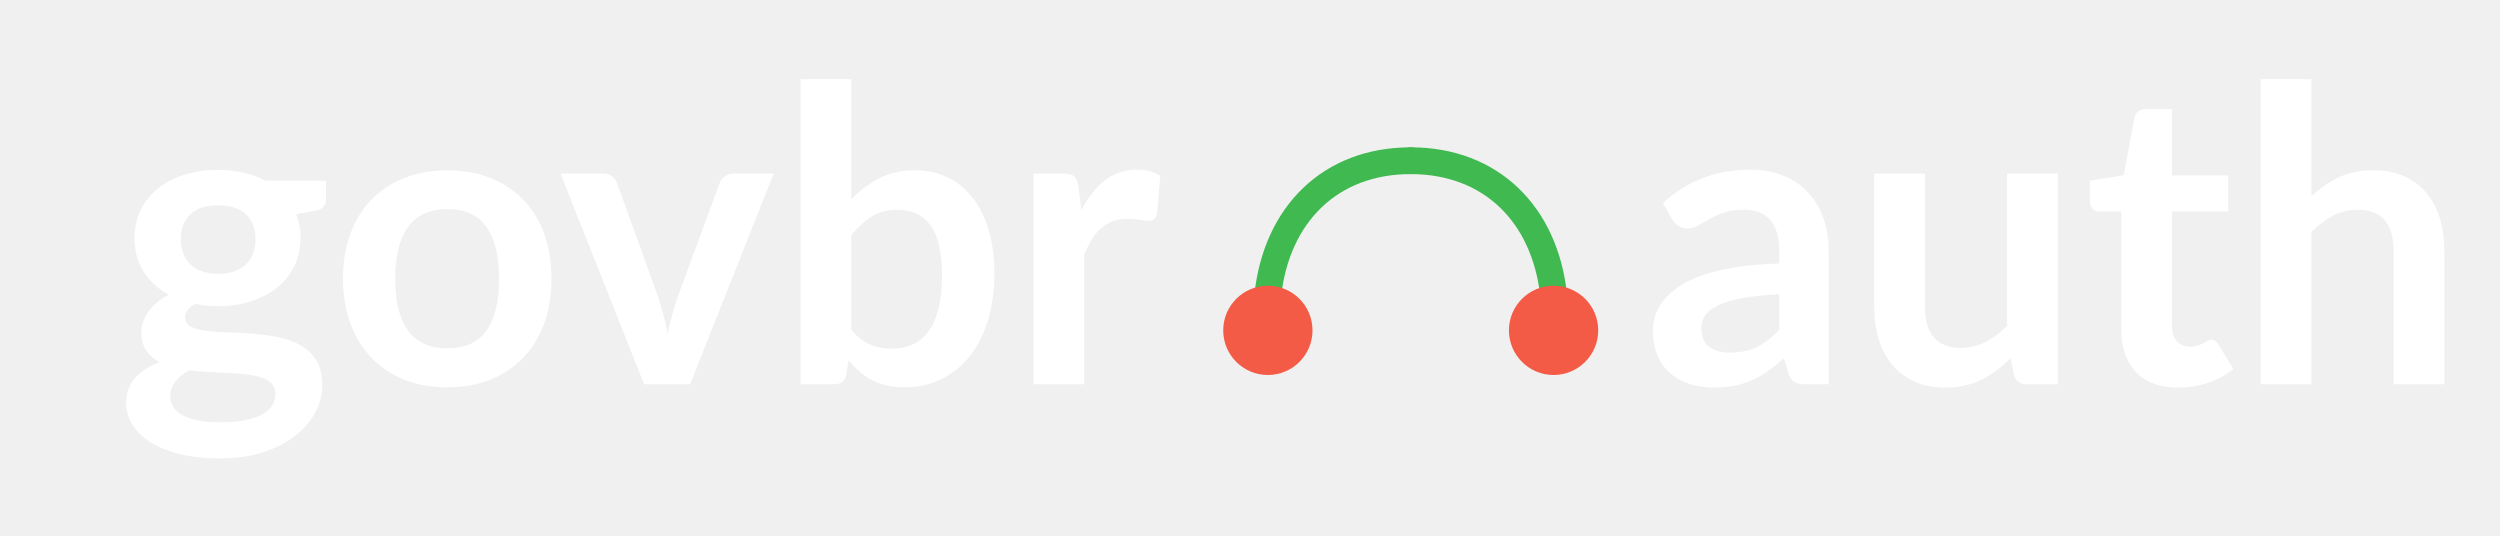
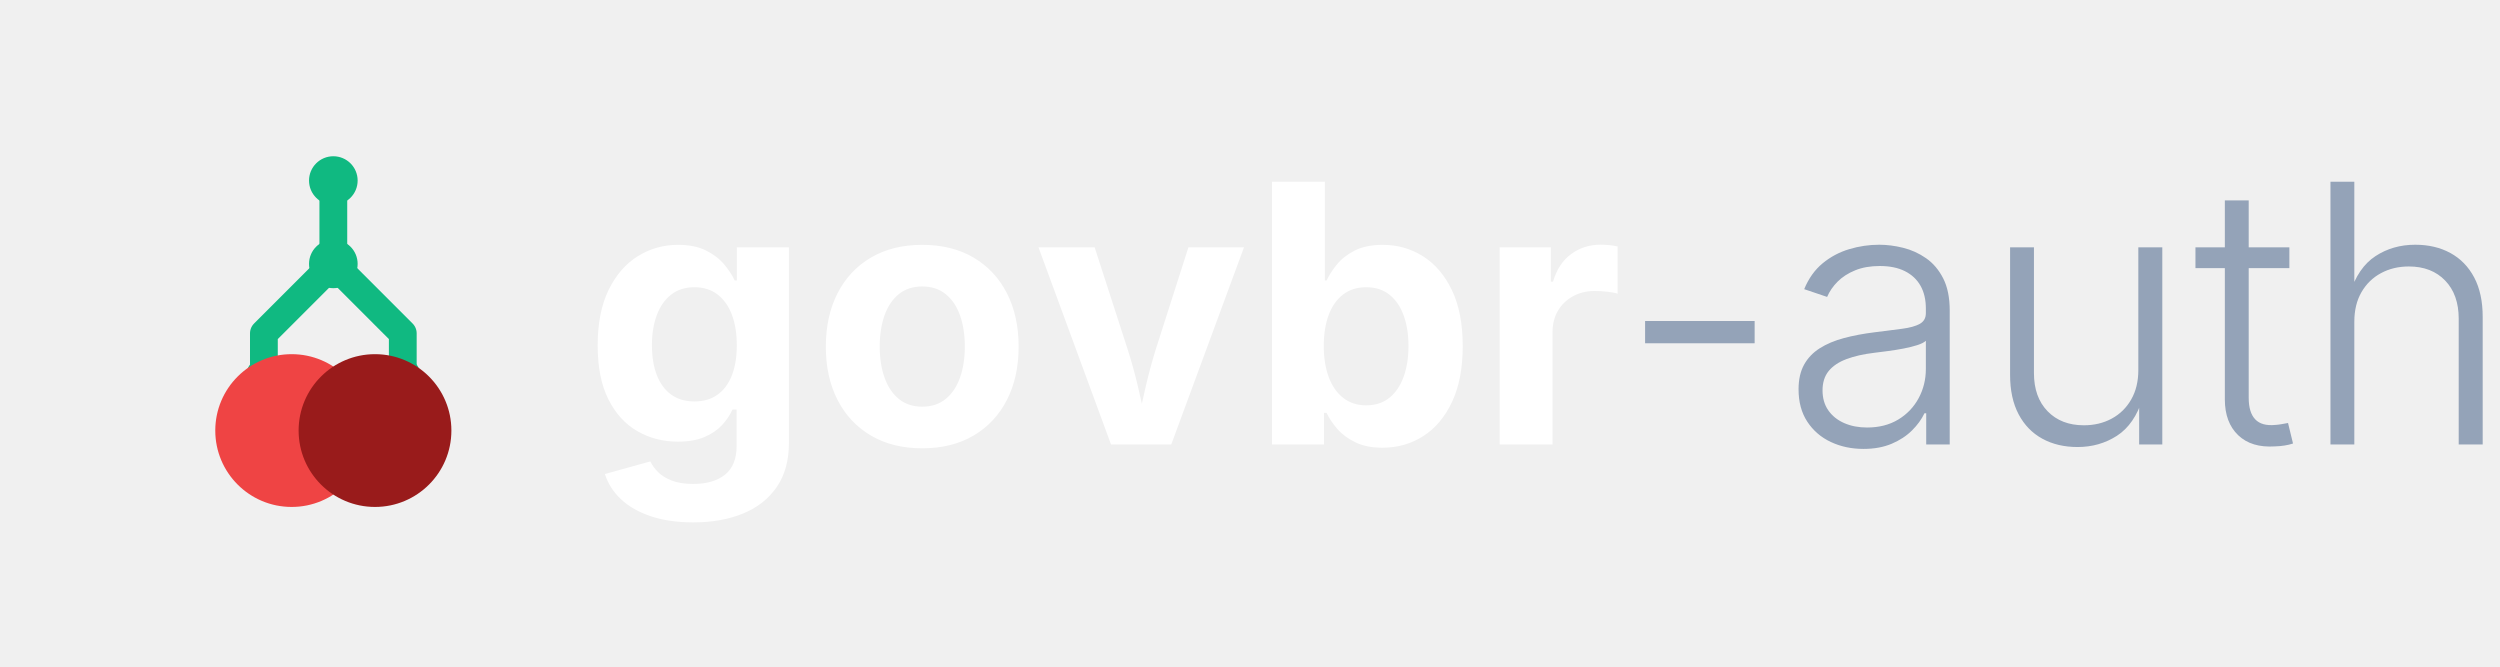
- <svg xmlns="http://www.w3.org/2000/svg" viewBox="0 6 280 60" role="img" aria-labelledby="title desc">
-   <g fill="#ffffff" transform="translate(13 12)">
-     <path d="M11.431 24.664 C12.136 24.664 12.75 24.568 13.271 24.377 C13.792 24.185 14.226 23.92 14.571 23.583 C14.916 23.246 15.176 22.839 15.353 22.364 C15.529 21.889 15.617 21.367 15.617 20.8 C15.617 19.635 15.268 18.711 14.571 18.029 C13.873 17.346 12.826 17.005 11.431 17.005 C10.036 17.005 8.989 17.346 8.291 18.029 C7.594 18.711 7.245 19.635 7.245 20.8 C7.245 21.352 7.333 21.866 7.509 22.341 C7.686 22.816 7.946 23.227 8.291 23.572 C8.636 23.917 9.073 24.185 9.602 24.377 C10.132 24.568 10.741 24.664 11.431 24.664 Z M17.848 38.096 C17.848 37.636 17.71 37.26 17.434 36.969 C17.158 36.678 16.782 36.452 16.307 36.291 C15.832 36.13 15.276 36.011 14.64 35.934 C14.003 35.857 13.329 35.8 12.616 35.762 C11.903 35.723 11.167 35.689 10.408 35.658 C9.648 35.627 8.909 35.566 8.188 35.474 C7.559 35.827 7.049 36.241 6.658 36.716 C6.267 37.191 6.072 37.743 6.072 38.372 C6.072 38.786 6.175 39.173 6.382 39.534 C6.589 39.894 6.919 40.204 7.371 40.465 C7.824 40.726 8.41 40.929 9.131 41.075 C9.852 41.22 10.733 41.293 11.776 41.293 C12.834 41.293 13.746 41.213 14.513 41.052 C15.28 40.891 15.912 40.668 16.411 40.385 C16.909 40.101 17.273 39.764 17.503 39.373 C17.733 38.982 17.848 38.556 17.848 38.096 Z M23.506 14.245 L23.506 16.361 C23.506 17.036 23.1 17.45 22.287 17.603 L20.171 17.994 C20.493 18.807 20.654 19.696 20.654 20.662 C20.654 21.827 20.42 22.882 19.953 23.825 C19.485 24.768 18.837 25.569 18.009 26.228 C17.181 26.887 16.204 27.397 15.077 27.758 C13.95 28.118 12.734 28.298 11.431 28.298 C10.971 28.298 10.526 28.275 10.097 28.229 C9.668 28.183 9.246 28.122 8.832 28.045 C8.096 28.49 7.728 28.988 7.728 29.54 C7.728 30.015 7.946 30.364 8.383 30.587 C8.82 30.809 9.399 30.966 10.12 31.058 C10.841 31.15 11.661 31.208 12.581 31.231 C13.501 31.254 14.444 31.303 15.41 31.38 C16.376 31.457 17.319 31.591 18.239 31.783 C19.159 31.974 19.979 32.277 20.7 32.691 C21.421 33.105 22 33.669 22.437 34.382 C22.874 35.095 23.092 36.011 23.092 37.13 C23.092 38.173 22.835 39.185 22.322 40.166 C21.808 41.147 21.064 42.021 20.091 42.788 C19.117 43.555 17.921 44.172 16.503 44.64 C15.084 45.107 13.47 45.341 11.661 45.341 C9.882 45.341 8.334 45.169 7.015 44.824 C5.696 44.479 4.6 44.019 3.726 43.444 C2.852 42.869 2.2 42.205 1.771 41.454 C1.342 40.703 1.127 39.921 1.127 39.108 C1.127 38.004 1.461 37.08 2.128 36.337 C2.795 35.593 3.711 34.999 4.876 34.554 C4.247 34.232 3.749 33.803 3.381 33.266 C3.013 32.729 2.829 32.024 2.829 31.15 C2.829 30.797 2.894 30.433 3.025 30.058 C3.155 29.682 3.347 29.31 3.6 28.942 C3.852 28.574 4.171 28.225 4.554 27.896 C4.937 27.566 5.39 27.271 5.911 27.01 C4.715 26.366 3.776 25.507 3.094 24.434 C2.411 23.361 2.07 22.103 2.07 20.662 C2.07 19.497 2.304 18.443 2.772 17.5 C3.239 16.557 3.891 15.752 4.727 15.085 C5.562 14.418 6.551 13.908 7.693 13.555 C8.836 13.202 10.082 13.026 11.431 13.026 C12.443 13.026 13.394 13.13 14.283 13.337 C15.172 13.544 15.985 13.846 16.721 14.245 Z M37.124 13.072 C38.872 13.072 40.463 13.356 41.896 13.923 C43.33 14.49 44.557 15.295 45.576 16.338 C46.596 17.381 47.382 18.653 47.934 20.156 C48.486 21.659 48.762 23.338 48.762 25.193 C48.762 27.064 48.486 28.75 47.934 30.253 C47.382 31.756 46.596 33.036 45.576 34.094 C44.557 35.152 43.33 35.965 41.896 36.532 C40.463 37.099 38.872 37.383 37.124 37.383 C35.361 37.383 33.758 37.099 32.317 36.532 C30.876 35.965 29.645 35.152 28.625 34.094 C27.606 33.036 26.816 31.756 26.256 30.253 C25.697 28.75 25.417 27.064 25.417 25.193 C25.417 23.338 25.697 21.659 26.256 20.156 C26.816 18.653 27.606 17.381 28.625 16.338 C29.645 15.295 30.876 14.49 32.317 13.923 C33.758 13.356 35.361 13.072 37.124 13.072 Z M37.124 33.013 C39.087 33.013 40.539 32.354 41.482 31.035 C42.425 29.716 42.897 27.784 42.897 25.239 C42.897 22.694 42.425 20.754 41.482 19.42 C40.539 18.086 39.087 17.419 37.124 17.419 C35.131 17.419 33.655 18.09 32.696 19.432 C31.738 20.773 31.259 22.709 31.259 25.239 C31.259 27.769 31.738 29.697 32.696 31.024 C33.655 32.35 35.131 33.013 37.124 33.013 Z M73.652 13.44 L64.291 37.038 L59.139 37.038 L49.778 13.44 L54.47 13.44 C54.9 13.44 55.256 13.54 55.54 13.739 C55.823 13.938 56.011 14.191 56.103 14.498 L60.657 27.102 C60.903 27.838 61.117 28.559 61.301 29.264 C61.485 29.969 61.646 30.675 61.784 31.38 C61.938 30.675 62.106 29.969 62.29 29.264 C62.474 28.559 62.697 27.838 62.957 27.102 L67.603 14.498 C67.711 14.191 67.902 13.938 68.178 13.739 C68.454 13.54 68.784 13.44 69.167 13.44 Z M82.339 30.92 C82.983 31.702 83.684 32.254 84.443 32.576 C85.202 32.898 86.003 33.059 86.847 33.059 C87.721 33.059 88.506 32.902 89.204 32.588 C89.902 32.273 90.496 31.783 90.987 31.116 C91.477 30.449 91.853 29.598 92.114 28.563 C92.374 27.528 92.505 26.289 92.505 24.848 C92.505 22.257 92.075 20.382 91.217 19.225 C90.358 18.067 89.124 17.488 87.514 17.488 C86.425 17.488 85.474 17.737 84.662 18.236 C83.849 18.734 83.075 19.435 82.339 20.34 Z M82.339 16.338 C83.289 15.341 84.343 14.548 85.501 13.958 C86.659 13.367 87.981 13.072 89.469 13.072 C90.833 13.072 92.064 13.34 93.16 13.877 C94.256 14.414 95.192 15.184 95.966 16.189 C96.74 17.193 97.335 18.408 97.749 19.834 C98.163 21.26 98.37 22.862 98.37 24.641 C98.37 26.558 98.132 28.298 97.657 29.862 C97.181 31.426 96.503 32.764 95.621 33.876 C94.739 34.987 93.678 35.85 92.436 36.463 C91.194 37.076 89.814 37.383 88.296 37.383 C87.56 37.383 86.893 37.31 86.295 37.165 C85.697 37.019 85.145 36.816 84.639 36.555 C84.133 36.294 83.669 35.976 83.247 35.601 C82.825 35.225 82.423 34.807 82.04 34.347 L81.787 35.934 C81.695 36.333 81.537 36.616 81.315 36.785 C81.093 36.954 80.79 37.038 80.407 37.038 L76.658 37.038 L76.658 2.86 L82.339 2.86 Z M108.116 17.534 C108.852 16.123 109.726 15.016 110.738 14.211 C111.75 13.406 112.946 13.003 114.326 13.003 C115.415 13.003 116.289 13.241 116.948 13.716 L116.58 17.971 C116.504 18.247 116.392 18.443 116.247 18.558 C116.101 18.673 115.906 18.73 115.66 18.73 C115.43 18.73 115.089 18.692 114.637 18.615 C114.184 18.538 113.744 18.5 113.314 18.5 C112.686 18.5 112.126 18.592 111.635 18.776 C111.145 18.96 110.704 19.225 110.313 19.57 C109.922 19.915 109.577 20.332 109.278 20.823 C108.979 21.314 108.699 21.873 108.438 22.502 L108.438 37.038 L102.757 37.038 L102.757 13.44 L106.092 13.44 C106.675 13.44 107.081 13.544 107.311 13.751 C107.541 13.958 107.695 14.329 107.771 14.866 Z" />
+ <svg xmlns="http://www.w3.org/2000/svg" viewBox="0 0 360 96" role="img" aria-labelledby="title desc">
+   <g transform="translate(16 16)">
+     <g fill="none" stroke="#10b981" stroke-width="4" stroke-linejoin="round">
+       <path d="M 32 10 V 22 L 22 32 V 38" />
+       <path d="M 32 22 L 42 32 V 38" />
+     </g>
+     <g fill="#10b981">
+       <circle cx="32" cy="10" r="3.5" />
+       <circle cx="32" cy="22" r="3.5" />
+       <circle cx="22" cy="38" r="2.5" />
+       <circle cx="42" cy="38" r="2.5" />
+     </g>
+     <circle cx="26" cy="46" r="11" fill="#ef4444" />
+     <circle cx="38" cy="46" r="11" fill="#991b1b" />
  </g>
-   <g fill="none" stroke="#3fb950" stroke-width="3" stroke-linecap="round">
-     <path d="M142 39C143 30 149 24 158 24" />
-     <path d="M174 39C173 30 167 24 158 24" />
-   </g>
-   <g fill="#f45b46">
-     <circle cx="142" cy="43" r="5" />
-     <circle cx="174" cy="43" r="5" />
-   </g>
-   <g fill="#ffffff" transform="translate(184 12)">
-     <path d="M15.272 26.964 C13.631 27.041 12.251 27.183 11.132 27.39 C10.013 27.597 9.116 27.861 8.441 28.183 C7.766 28.505 7.283 28.881 6.992 29.31 C6.701 29.739 6.555 30.207 6.555 30.713 C6.555 31.71 6.85 32.423 7.44 32.852 C8.031 33.281 8.801 33.496 9.752 33.496 C10.917 33.496 11.926 33.285 12.777 32.864 C13.628 32.442 14.459 31.802 15.272 30.943 Z M2.254 16.729 C4.968 14.245 8.234 13.003 12.052 13.003 C13.432 13.003 14.666 13.229 15.755 13.682 C16.844 14.134 17.764 14.763 18.515 15.568 C19.266 16.373 19.838 17.335 20.229 18.454 C20.62 19.573 20.815 20.8 20.815 22.134 L20.815 37.038 L18.239 37.038 C17.702 37.038 17.288 36.958 16.997 36.797 C16.706 36.636 16.476 36.31 16.307 35.819 L15.801 34.117 C15.203 34.654 14.62 35.125 14.053 35.532 C13.486 35.938 12.895 36.279 12.282 36.555 C11.669 36.831 11.013 37.042 10.316 37.188 C9.618 37.333 8.847 37.406 8.004 37.406 C7.007 37.406 6.087 37.272 5.244 37.004 C4.401 36.735 3.672 36.333 3.059 35.796 C2.446 35.259 1.97 34.592 1.633 33.795 C1.296 32.998 1.127 32.07 1.127 31.012 C1.127 30.414 1.227 29.82 1.426 29.23 C1.625 28.639 1.951 28.076 2.404 27.539 C2.856 27.002 3.442 26.496 4.163 26.021 C4.884 25.546 5.769 25.132 6.819 24.779 C7.87 24.426 9.093 24.139 10.488 23.917 C11.883 23.694 13.478 23.56 15.272 23.514 L15.272 22.134 C15.272 20.555 14.935 19.386 14.26 18.627 C13.585 17.868 12.612 17.488 11.339 17.488 C10.419 17.488 9.656 17.595 9.05 17.81 C8.445 18.025 7.912 18.266 7.452 18.535 C6.992 18.803 6.574 19.044 6.198 19.259 C5.823 19.474 5.405 19.581 4.945 19.581 C4.546 19.581 4.209 19.478 3.933 19.271 C3.657 19.064 3.435 18.822 3.266 18.546 Z M46.475 13.44 L46.475 37.038 L43.002 37.038 C42.251 37.038 41.775 36.693 41.576 36.003 L41.185 34.117 C40.219 35.098 39.153 35.892 37.988 36.498 C36.823 37.103 35.45 37.406 33.871 37.406 C32.583 37.406 31.444 37.188 30.455 36.751 C29.466 36.314 28.635 35.696 27.96 34.899 C27.285 34.102 26.775 33.155 26.43 32.059 C26.085 30.962 25.913 29.755 25.913 28.436 L25.913 13.44 L31.594 13.44 L31.594 28.436 C31.594 29.877 31.927 30.993 32.594 31.783 C33.261 32.572 34.262 32.967 35.596 32.967 C36.577 32.967 37.497 32.749 38.356 32.312 C39.215 31.875 40.027 31.273 40.794 30.506 L40.794 13.44 Z M59.951 37.406 C57.897 37.406 56.321 36.827 55.225 35.67 C54.128 34.512 53.58 32.913 53.58 30.874 L53.58 17.695 L51.165 17.695 C50.859 17.695 50.598 17.595 50.383 17.396 C50.169 17.197 50.061 16.898 50.061 16.499 L50.061 14.245 L53.856 13.624 L55.052 7.184 C55.129 6.877 55.275 6.64 55.489 6.471 C55.704 6.302 55.98 6.218 56.317 6.218 L59.261 6.218 L59.261 13.647 L65.563 13.647 L65.563 17.695 L59.261 17.695 L59.261 30.483 C59.261 31.219 59.441 31.794 59.802 32.208 C60.162 32.622 60.657 32.829 61.285 32.829 C61.638 32.829 61.933 32.787 62.171 32.703 C62.408 32.618 62.615 32.53 62.792 32.438 C62.968 32.346 63.125 32.258 63.263 32.174 C63.401 32.089 63.539 32.047 63.677 32.047 C63.846 32.047 63.984 32.089 64.091 32.174 C64.199 32.258 64.314 32.384 64.436 32.553 L66.138 35.313 C65.31 36.003 64.36 36.524 63.286 36.877 C62.213 37.23 61.101 37.406 59.951 37.406 Z M74.882 15.97 C75.802 15.111 76.814 14.414 77.918 13.877 C79.022 13.34 80.317 13.072 81.805 13.072 C83.093 13.072 84.235 13.291 85.232 13.728 C86.228 14.165 87.06 14.778 87.727 15.568 C88.394 16.357 88.9 17.3 89.245 18.397 C89.59 19.493 89.763 20.7 89.763 22.019 L89.763 37.038 L84.082 37.038 L84.082 22.019 C84.082 20.578 83.752 19.462 83.093 18.673 C82.433 17.883 81.429 17.488 80.08 17.488 C79.098 17.488 78.178 17.71 77.32 18.155 C76.461 18.6 75.648 19.205 74.882 19.972 L74.882 37.038 L69.201 37.038 L69.201 2.86 L74.882 2.86 Z" />
-   </g>
+   <path transform="translate(-12 0)" d="M111.856 75.223Q108.31 75.223 105.677 74.327Q103.043 73.431 101.389 71.857Q99.736 70.283 99.107 68.255L105.652 66.444Q106.015 67.229 106.759 67.979Q107.502 68.729 108.744 69.208Q109.985 69.687 111.829 69.687Q114.738 69.687 116.406 68.35Q118.075 67.013 118.075 64.195V58.973H117.478Q116.969 60.115 116.004 61.177Q115.038 62.239 113.476 62.919Q111.914 63.598 109.61 63.598Q106.414 63.598 103.793 62.095Q101.172 60.593 99.618 57.522Q98.065 54.452 98.065 49.762Q98.065 44.958 99.648 41.734Q101.231 38.511 103.858 36.884Q106.484 35.258 109.63 35.258Q112.029 35.258 113.646 36.063Q115.263 36.869 116.269 38.064Q117.274 39.259 117.797 40.391H118.106V35.613H125.606V63.763Q125.606 67.597 123.839 70.147Q122.073 72.696 118.972 73.959Q115.872 75.223 111.856 75.223ZM111.99 57.808Q113.949 57.808 115.308 56.847Q116.667 55.885 117.383 54.068Q118.098 52.251 118.098 49.715Q118.098 47.187 117.389 45.314Q116.679 43.442 115.32 42.401Q113.961 41.361 111.99 41.361Q109.998 41.361 108.634 42.436Q107.27 43.512 106.574 45.39Q105.878 47.269 105.878 49.715Q105.878 52.183 106.58 54.006Q107.281 55.829 108.645 56.818Q110.009 57.808 111.99 57.808Z M144.804 64.555Q140.533 64.555 137.413 62.72Q134.294 60.885 132.607 57.591Q130.92 54.297 130.92 49.93Q130.92 45.527 132.607 42.228Q134.294 38.928 137.413 37.093Q140.533 35.258 144.804 35.258Q149.086 35.258 152.198 37.093Q155.31 38.928 156.997 42.228Q158.683 45.527 158.683 49.93Q158.683 54.297 156.997 57.591Q155.31 60.885 152.198 62.72Q149.086 64.555 144.804 64.555ZM144.804 58.561Q146.837 58.561 148.203 57.431Q149.57 56.301 150.253 54.34Q150.936 52.38 150.936 49.902Q150.936 47.399 150.253 45.447Q149.57 43.495 148.203 42.373Q146.837 41.251 144.804 41.251Q142.769 41.251 141.407 42.373Q140.045 43.495 139.362 45.441Q138.679 47.387 138.679 49.902Q138.679 52.38 139.362 54.34Q140.045 56.301 141.407 57.431Q142.769 58.561 144.804 58.561Z M171.986 64.0 161.541 35.613H169.628L174.396 50.35Q175.279 53.102 175.924 55.924Q176.569 58.746 177.251 61.759H175.616Q176.284 58.746 176.923 55.931Q177.561 53.116 178.418 50.35L183.132 35.613H191.136L180.664 64.0Z M211.076 64.472Q208.768 64.472 207.166 63.689Q205.563 62.907 204.565 61.753Q203.567 60.6 203.03 59.457H202.659V64.0H195.17V26.168H202.784V40.391H203.03Q203.553 39.259 204.526 38.07Q205.499 36.88 207.103 36.069Q208.708 35.258 211.119 35.258Q214.276 35.258 216.884 36.884Q219.492 38.511 221.063 41.758Q222.633 45.005 222.633 49.855Q222.633 54.581 221.11 57.84Q219.586 61.1 216.971 62.786Q214.356 64.472 211.076 64.472ZM208.731 58.369Q210.726 58.369 212.077 57.277Q213.428 56.185 214.124 54.254Q214.82 52.323 214.82 49.832Q214.82 47.339 214.13 45.431Q213.44 43.523 212.089 42.442Q210.737 41.361 208.731 41.361Q206.774 41.361 205.408 42.407Q204.042 43.453 203.333 45.35Q202.623 47.246 202.623 49.832Q202.623 52.391 203.339 54.309Q204.054 56.228 205.426 57.298Q206.798 58.369 208.731 58.369Z M227.949 64.0V35.613H235.328V40.556H235.633Q236.407 37.932 238.247 36.583Q240.087 35.234 242.475 35.234Q243.065 35.234 243.743 35.301Q244.421 35.367 244.937 35.489V42.292Q244.432 42.118 243.462 42.009Q242.492 41.901 241.646 41.901Q239.903 41.901 238.517 42.656Q237.131 43.41 236.347 44.745Q235.563 46.079 235.563 47.844V64.0Z" fill="#ffffff" />
+   <path transform="translate(4 0)" d="M248.669 46.227V49.426H232.893V46.227Z M264.335 64.643Q261.762 64.643 259.638 63.645Q257.514 62.646 256.253 60.725Q254.992 58.803 254.992 56.061Q254.992 53.954 255.787 52.515Q256.583 51.076 258.047 50.149Q259.511 49.223 261.513 48.685Q263.514 48.148 265.926 47.852Q268.279 47.555 269.925 47.34Q271.572 47.124 272.448 46.637Q273.324 46.15 273.324 45.092V44.432Q273.324 42.511 272.553 41.148Q271.783 39.786 270.302 39.045Q268.821 38.305 266.688 38.305Q264.665 38.305 263.142 38.927Q261.619 39.549 260.616 40.556Q259.613 41.563 259.105 42.757L255.804 41.639Q256.76 39.32 258.457 37.92Q260.154 36.519 262.283 35.88Q264.411 35.241 266.604 35.241Q268.271 35.241 270.048 35.681Q271.826 36.121 273.349 37.179Q274.872 38.237 275.816 40.078Q276.76 41.919 276.76 44.737V64.0H273.374V59.514H273.12Q272.511 60.809 271.326 61.986Q270.141 63.162 268.398 63.903Q266.654 64.643 264.335 64.643ZM264.86 61.562Q267.45 61.562 269.346 60.416Q271.242 59.269 272.283 57.339Q273.324 55.41 273.324 53.116V49.07Q272.96 49.417 272.092 49.697Q271.225 49.976 270.12 50.188Q269.016 50.399 267.903 50.547Q266.79 50.695 265.943 50.797Q263.574 51.076 261.889 51.711Q260.205 52.346 259.325 53.433Q258.445 54.521 258.445 56.214Q258.445 57.906 259.283 59.1Q260.12 60.293 261.572 60.928Q263.023 61.562 264.86 61.562Z M295.168 64.372Q292.29 64.372 290.098 63.175Q287.906 61.977 286.679 59.654Q285.452 57.331 285.452 53.979V35.613H288.888V53.725Q288.888 57.195 290.852 59.218Q292.815 61.241 296.082 61.241Q298.316 61.241 300.089 60.28Q301.863 59.32 302.891 57.53Q303.919 55.74 303.919 53.302V35.613H307.372V64.0H304.038V57.381H304.546Q303.361 61.122 300.847 62.747Q298.333 64.372 295.168 64.372Z M325.671 35.613V38.609H312.146V35.613ZM316.378 28.859H319.814V57.288Q319.814 59.404 320.758 60.39Q321.701 61.376 323.631 61.19Q323.986 61.173 324.511 61.084Q325.036 60.995 325.476 60.911L326.195 63.865Q325.645 64.051 324.964 64.157Q324.283 64.262 323.614 64.279Q320.212 64.508 318.295 62.667Q316.378 60.826 316.378 57.525Z M335.023 46.311V64.0H331.587V26.168H335.023V42.232H334.397Q335.564 38.525 338.065 36.883Q340.566 35.241 343.791 35.241Q346.677 35.241 348.865 36.438Q351.053 37.636 352.28 39.947Q353.507 42.257 353.507 45.634V64.0H350.054V45.888Q350.054 42.418 348.099 40.395Q346.144 38.372 342.877 38.372Q340.643 38.372 338.861 39.333Q337.079 40.294 336.051 42.075Q335.023 43.857 335.023 46.311Z" fill="#94a3b8" />
</svg>
